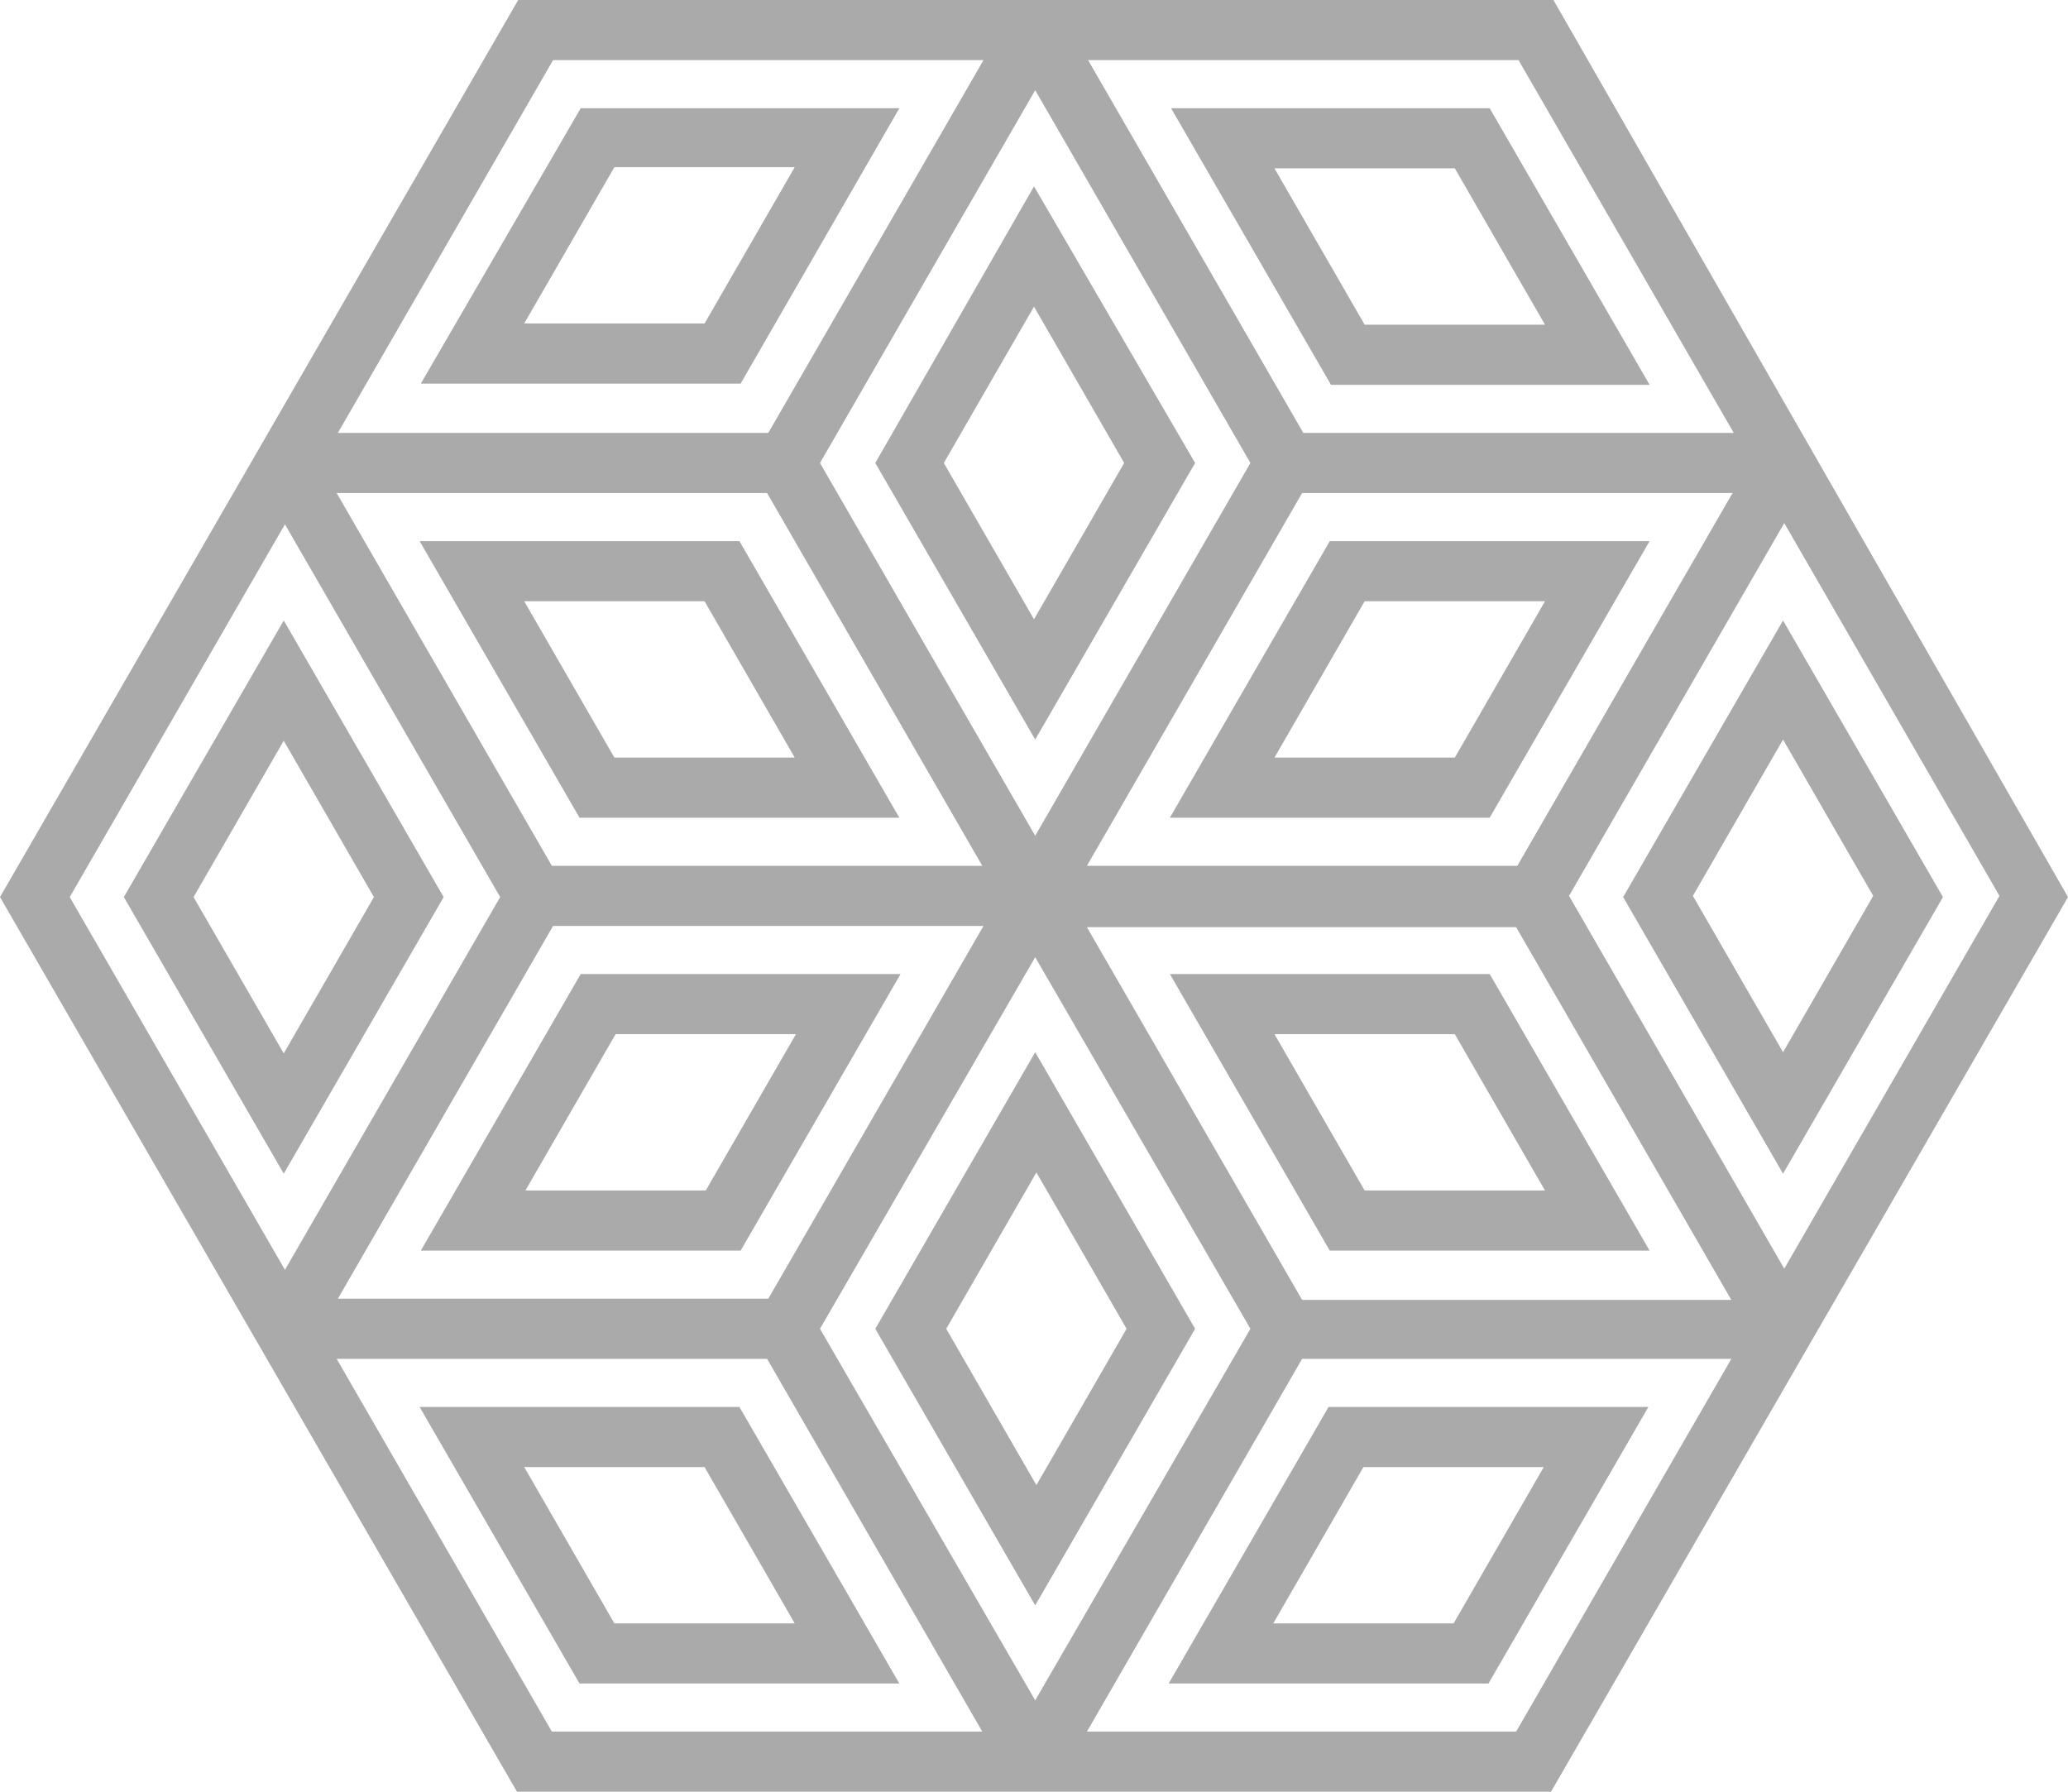
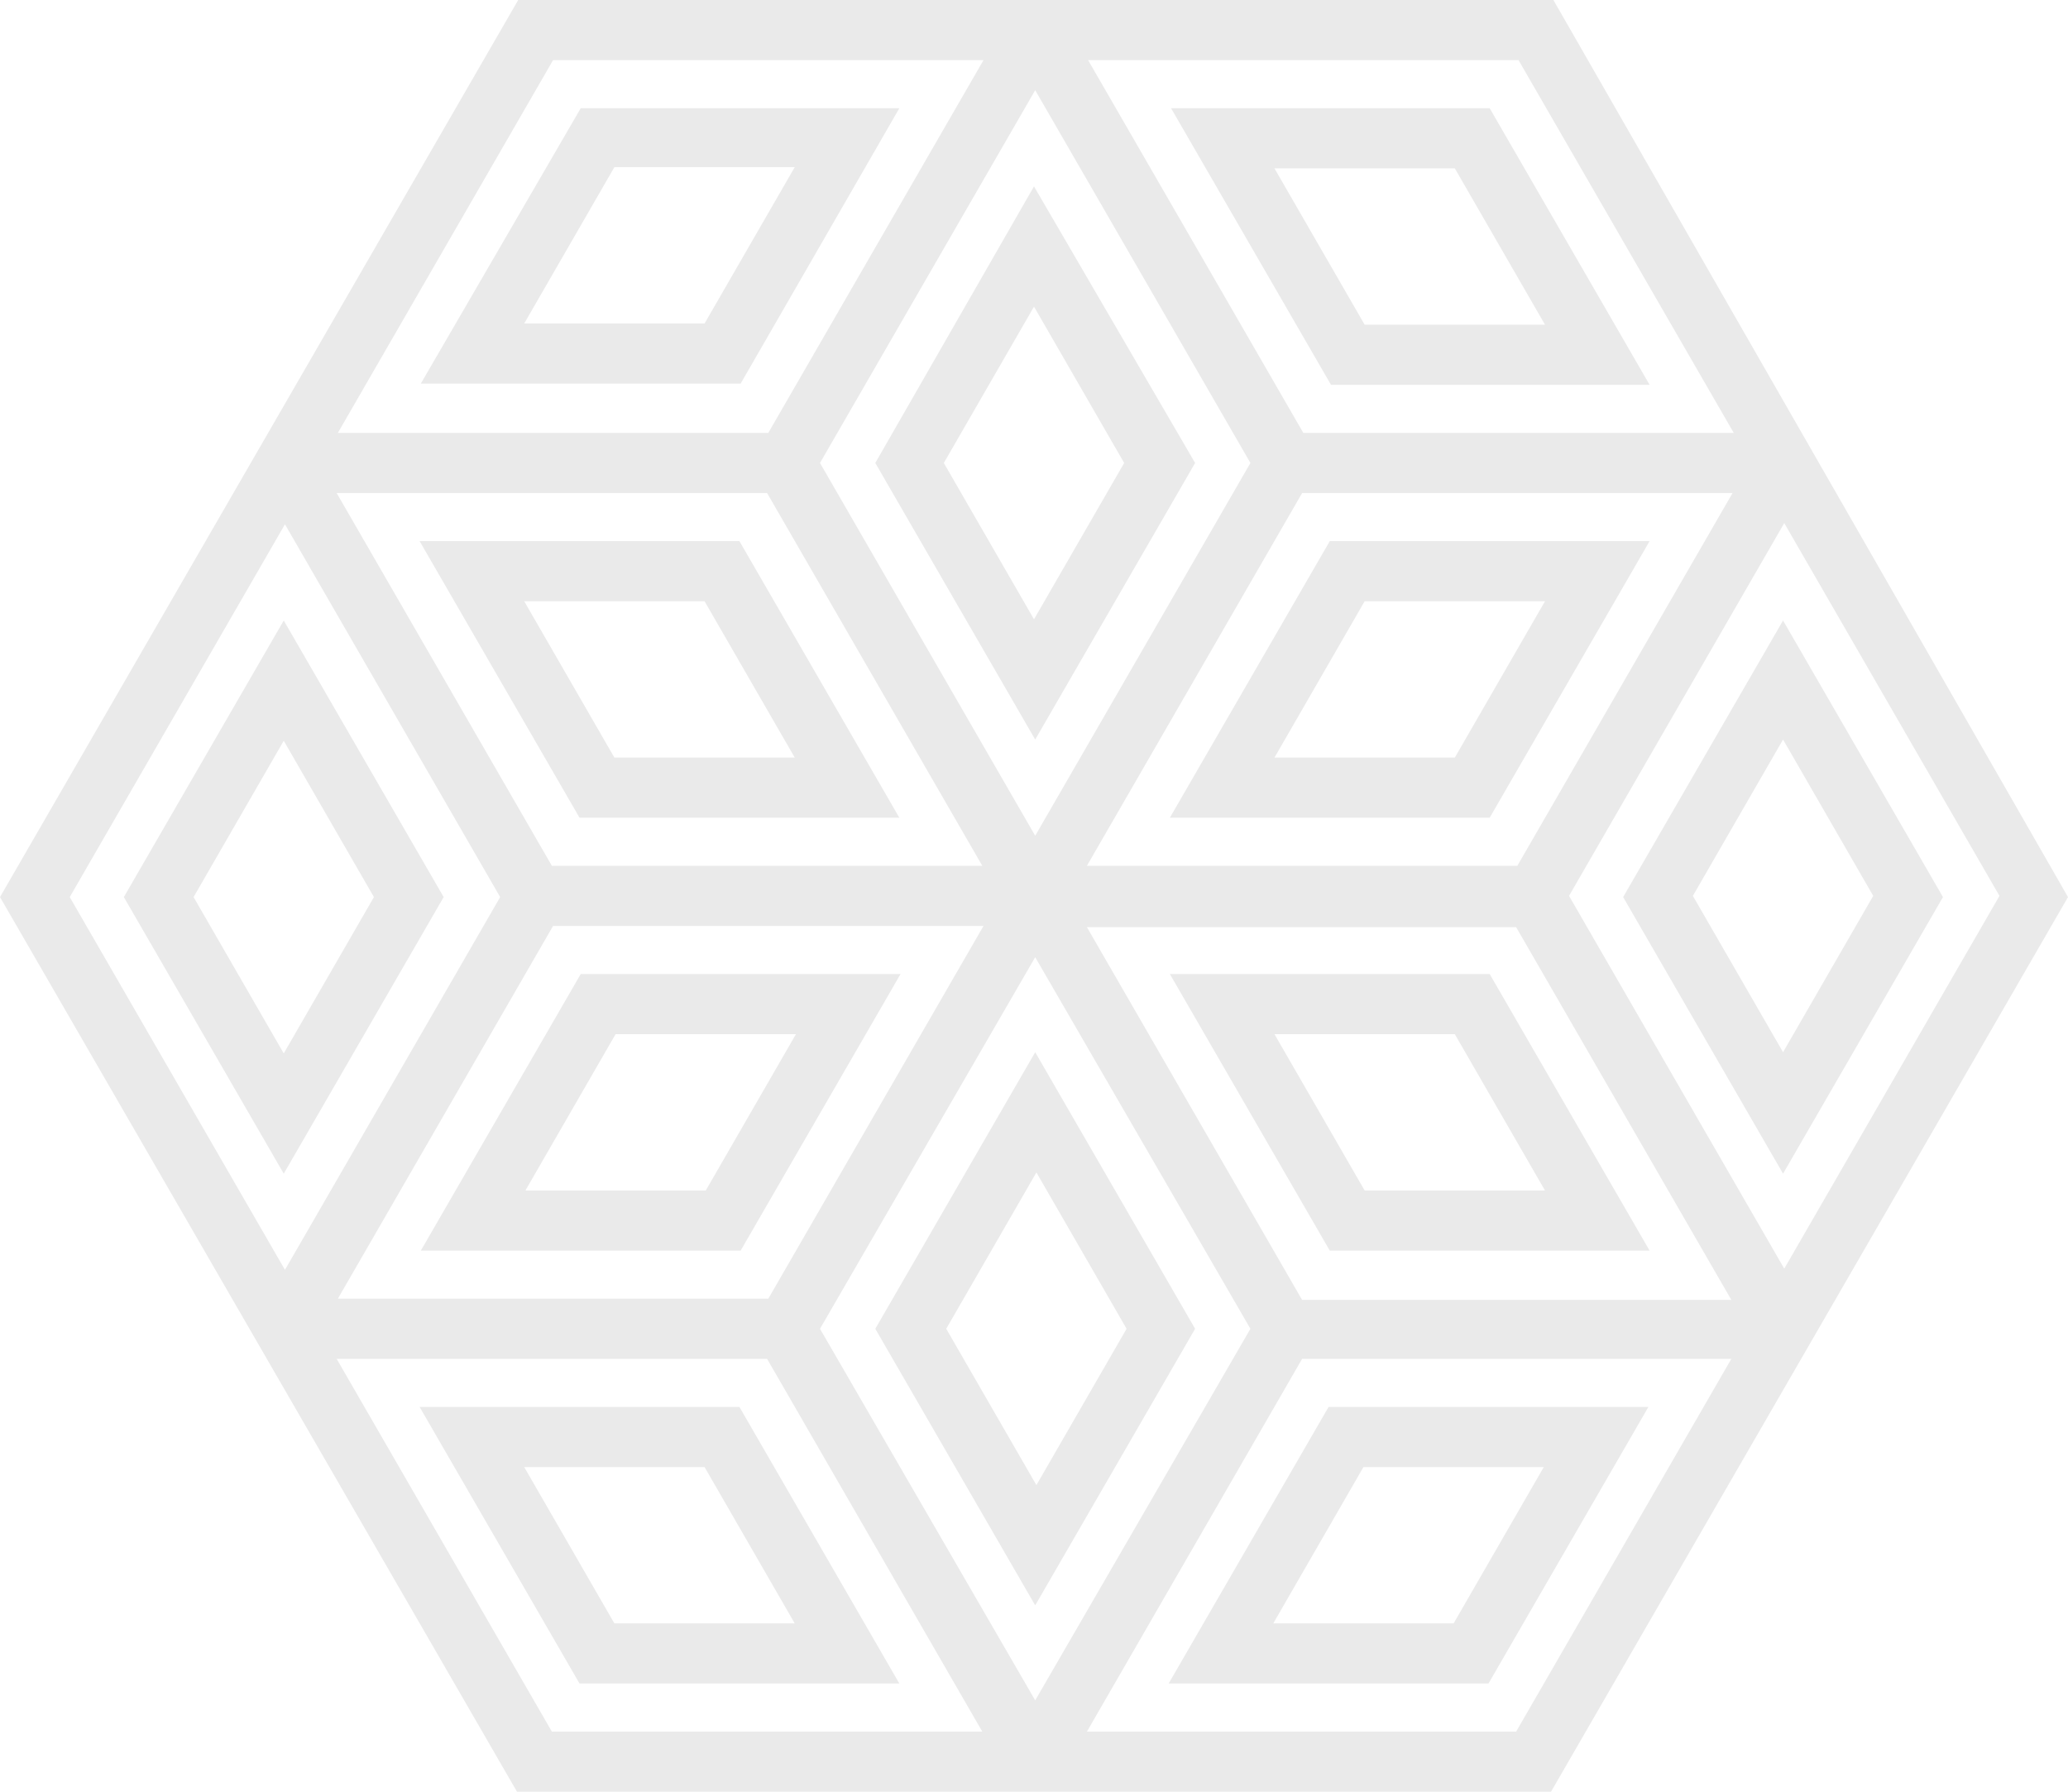
<svg xmlns="http://www.w3.org/2000/svg" version="1.1" id="logo" x="0px" y="0px" width="172px" height="149px" viewBox="0 0 172 149" enable-background="new 0 0 172 149" xml:space="preserve">
-   <path fill="#AAAAAA" d="M72.8,38.5l13.3,23l13.3-23L86,15.5L72.8,38.5z M86,51.5l-7.5-13l7.5-13l7.5,13L86,51.5z" />
-   <path fill="#AAAAAA" d="M48.2,68h26.6L61.5,45H34.9L48.2,68z M66.1,63h-15l-7.5-13h15L66.1,63z" />
-   <path fill="#AAAAAA" d="M48.3,81L35,104h26.6l13.3-23H48.3z M58.7,99h-15l7.5-13h15L58.7,99z" />
-   <path fill="#AAAAAA" d="M99.4,110.5l-13.3-23l-13.3,23l13.3,23L99.4,110.5z M86.2,97.5l7.5,13l-7.5,13l-7.5-13L86.2,97.5z" />
-   <path fill="#AAAAAA" d="M123.9,81H97.3l13.3,23h26.6L123.9,81z M106,86h15l7.5,13h-15L106,86z" />
-   <path fill="#AAAAAA" d="M172,74.6L129.2,0H43.1L0,74.6L43,149h86L172,74.6z M46,77h35.8l-17.9,31H28.1L46,77z M86.1,69.5l-17.9-31  l17.9-31l17.9,31L86.1,69.5z M86.1,79.6l17.9,30.9l-17.9,30.9l-17.9-30.9L86.1,79.6z M90.4,77.1h35.7l17.9,31h-35.7L90.4,77.1z   M126.2,72H90.4l17.9-31h35.8L126.2,72z M63.8,41l17.9,31H45.9L28,41H63.8z M148.4,105.5l-17.9-31l17.9-31l17.9,31L148.4,105.5z   M126.3,5l17.9,31h-35.8L90.5,5H126.3z M46,5h35.8L63.9,36H28.1L46,5z M23.7,43.6l17.9,31l-17.9,31l-17.9-31L23.7,43.6z M45.9,144  L28,113h35.8l17.9,31H45.9z M126.1,144H90.4l17.9-31H144L126.1,144z" />
-   <path fill="#AAAAAA" d="M97.3,68h26.6l13.3-23h-26.6L97.3,68z M128.5,50L121,63h-15l7.5-13H128.5z" />
-   <path fill="#AAAAAA" d="M34.9,117l13.3,23h26.6l-13.3-23H34.9z M51.1,135l-7.5-13h15l7.5,13H51.1z" />
-   <path fill="#AAAAAA" d="M137.2,32L123.9,9H97.4l13.3,23H137.2z M121,14l7.5,13h-15L106,14H121z" />
-   <path fill="#AAAAAA" d="M74.8,9H48.3L35,31.9h26.6L74.8,9z M43.6,26.9l7.5-13h15l-7.5,13H43.6z" />
-   <path fill="#AAAAAA" d="M23.6,51.6l-13.3,23l13.3,23l13.3-23L23.6,51.6z M16.1,74.6l7.5-13l7.5,13l-7.5,13L16.1,74.6z" />
-   <path fill="#AAAAAA" d="M135,74.6l13.3,23l13.3-23l-13.3-23L135,74.6z M148.3,87.5l-7.5-13l7.5-13l7.5,13L148.3,87.5z" />
-   <path fill="#AAAAAA" d="M110.5,117l-13.3,23h26.6l13.3-23H110.5z M120.9,135h-15l7.5-13h15L120.9,135z" />
+   <path fill="#EAEAEA" d="M72.8,38.5l13.3,23l13.3-23L86,15.5L72.8,38.5z M86,51.5l-7.5-13l7.5-13l7.5,13L86,51.5z" />
+   <path fill="#EAEAEA" d="M48.2,68h26.6L61.5,45H34.9L48.2,68z M66.1,63h-15l-7.5-13h15L66.1,63z" />
+   <path fill="#EAEAEA" d="M48.3,81L35,104h26.6l13.3-23H48.3z M58.7,99h-15l7.5-13h15L58.7,99z" />
+   <path fill="#EAEAEA" d="M99.4,110.5l-13.3-23l-13.3,23l13.3,23L99.4,110.5z M86.2,97.5l7.5,13l-7.5,13l-7.5-13L86.2,97.5z" />
+   <path fill="#EAEAEA" d="M123.9,81H97.3l13.3,23h26.6L123.9,81z M106,86h15l7.5,13h-15L106,86z" />
+   <path fill="#EAEAEA" d="M172,74.6L129.2,0H43.1L0,74.6L43,149h86L172,74.6z M46,77h35.8l-17.9,31H28.1L46,77z M86.1,69.5l-17.9-31  l17.9-31l17.9,31L86.1,69.5z M86.1,79.6l17.9,30.9l-17.9,30.9l-17.9-30.9L86.1,79.6z M90.4,77.1h35.7l17.9,31h-35.7L90.4,77.1z   M126.2,72H90.4l17.9-31h35.8L126.2,72z M63.8,41l17.9,31H45.9L28,41H63.8z M148.4,105.5l-17.9-31l17.9-31l17.9,31L148.4,105.5z   M126.3,5l17.9,31h-35.8L90.5,5H126.3z M46,5h35.8L63.9,36H28.1L46,5z M23.7,43.6l17.9,31l-17.9,31l-17.9-31L23.7,43.6z M45.9,144  L28,113h35.8l17.9,31H45.9z M126.1,144H90.4l17.9-31H144L126.1,144z" />
+   <path fill="#EAEAEA" d="M97.3,68h26.6l13.3-23h-26.6L97.3,68z M128.5,50L121,63h-15l7.5-13H128.5z" />
+   <path fill="#EAEAEA" d="M34.9,117l13.3,23h26.6l-13.3-23H34.9z M51.1,135l-7.5-13h15l7.5,13H51.1z" />
+   <path fill="#EAEAEA" d="M137.2,32L123.9,9H97.4l13.3,23H137.2z M121,14l7.5,13h-15L106,14H121z" />
+   <path fill="#EAEAEA" d="M74.8,9H48.3L35,31.9h26.6L74.8,9z M43.6,26.9l7.5-13h15l-7.5,13H43.6z" />
+   <path fill="#EAEAEA" d="M23.6,51.6l-13.3,23l13.3,23l13.3-23L23.6,51.6z M16.1,74.6l7.5-13l7.5,13l-7.5,13L16.1,74.6z" />
+   <path fill="#EAEAEA" d="M135,74.6l13.3,23l13.3-23l-13.3-23L135,74.6z M148.3,87.5l-7.5-13l7.5-13l7.5,13L148.3,87.5z" />
+   <path fill="#EAEAEA" d="M110.5,117l-13.3,23h26.6l13.3-23H110.5z M120.9,135h-15l7.5-13h15L120.9,135z" />
</svg>
